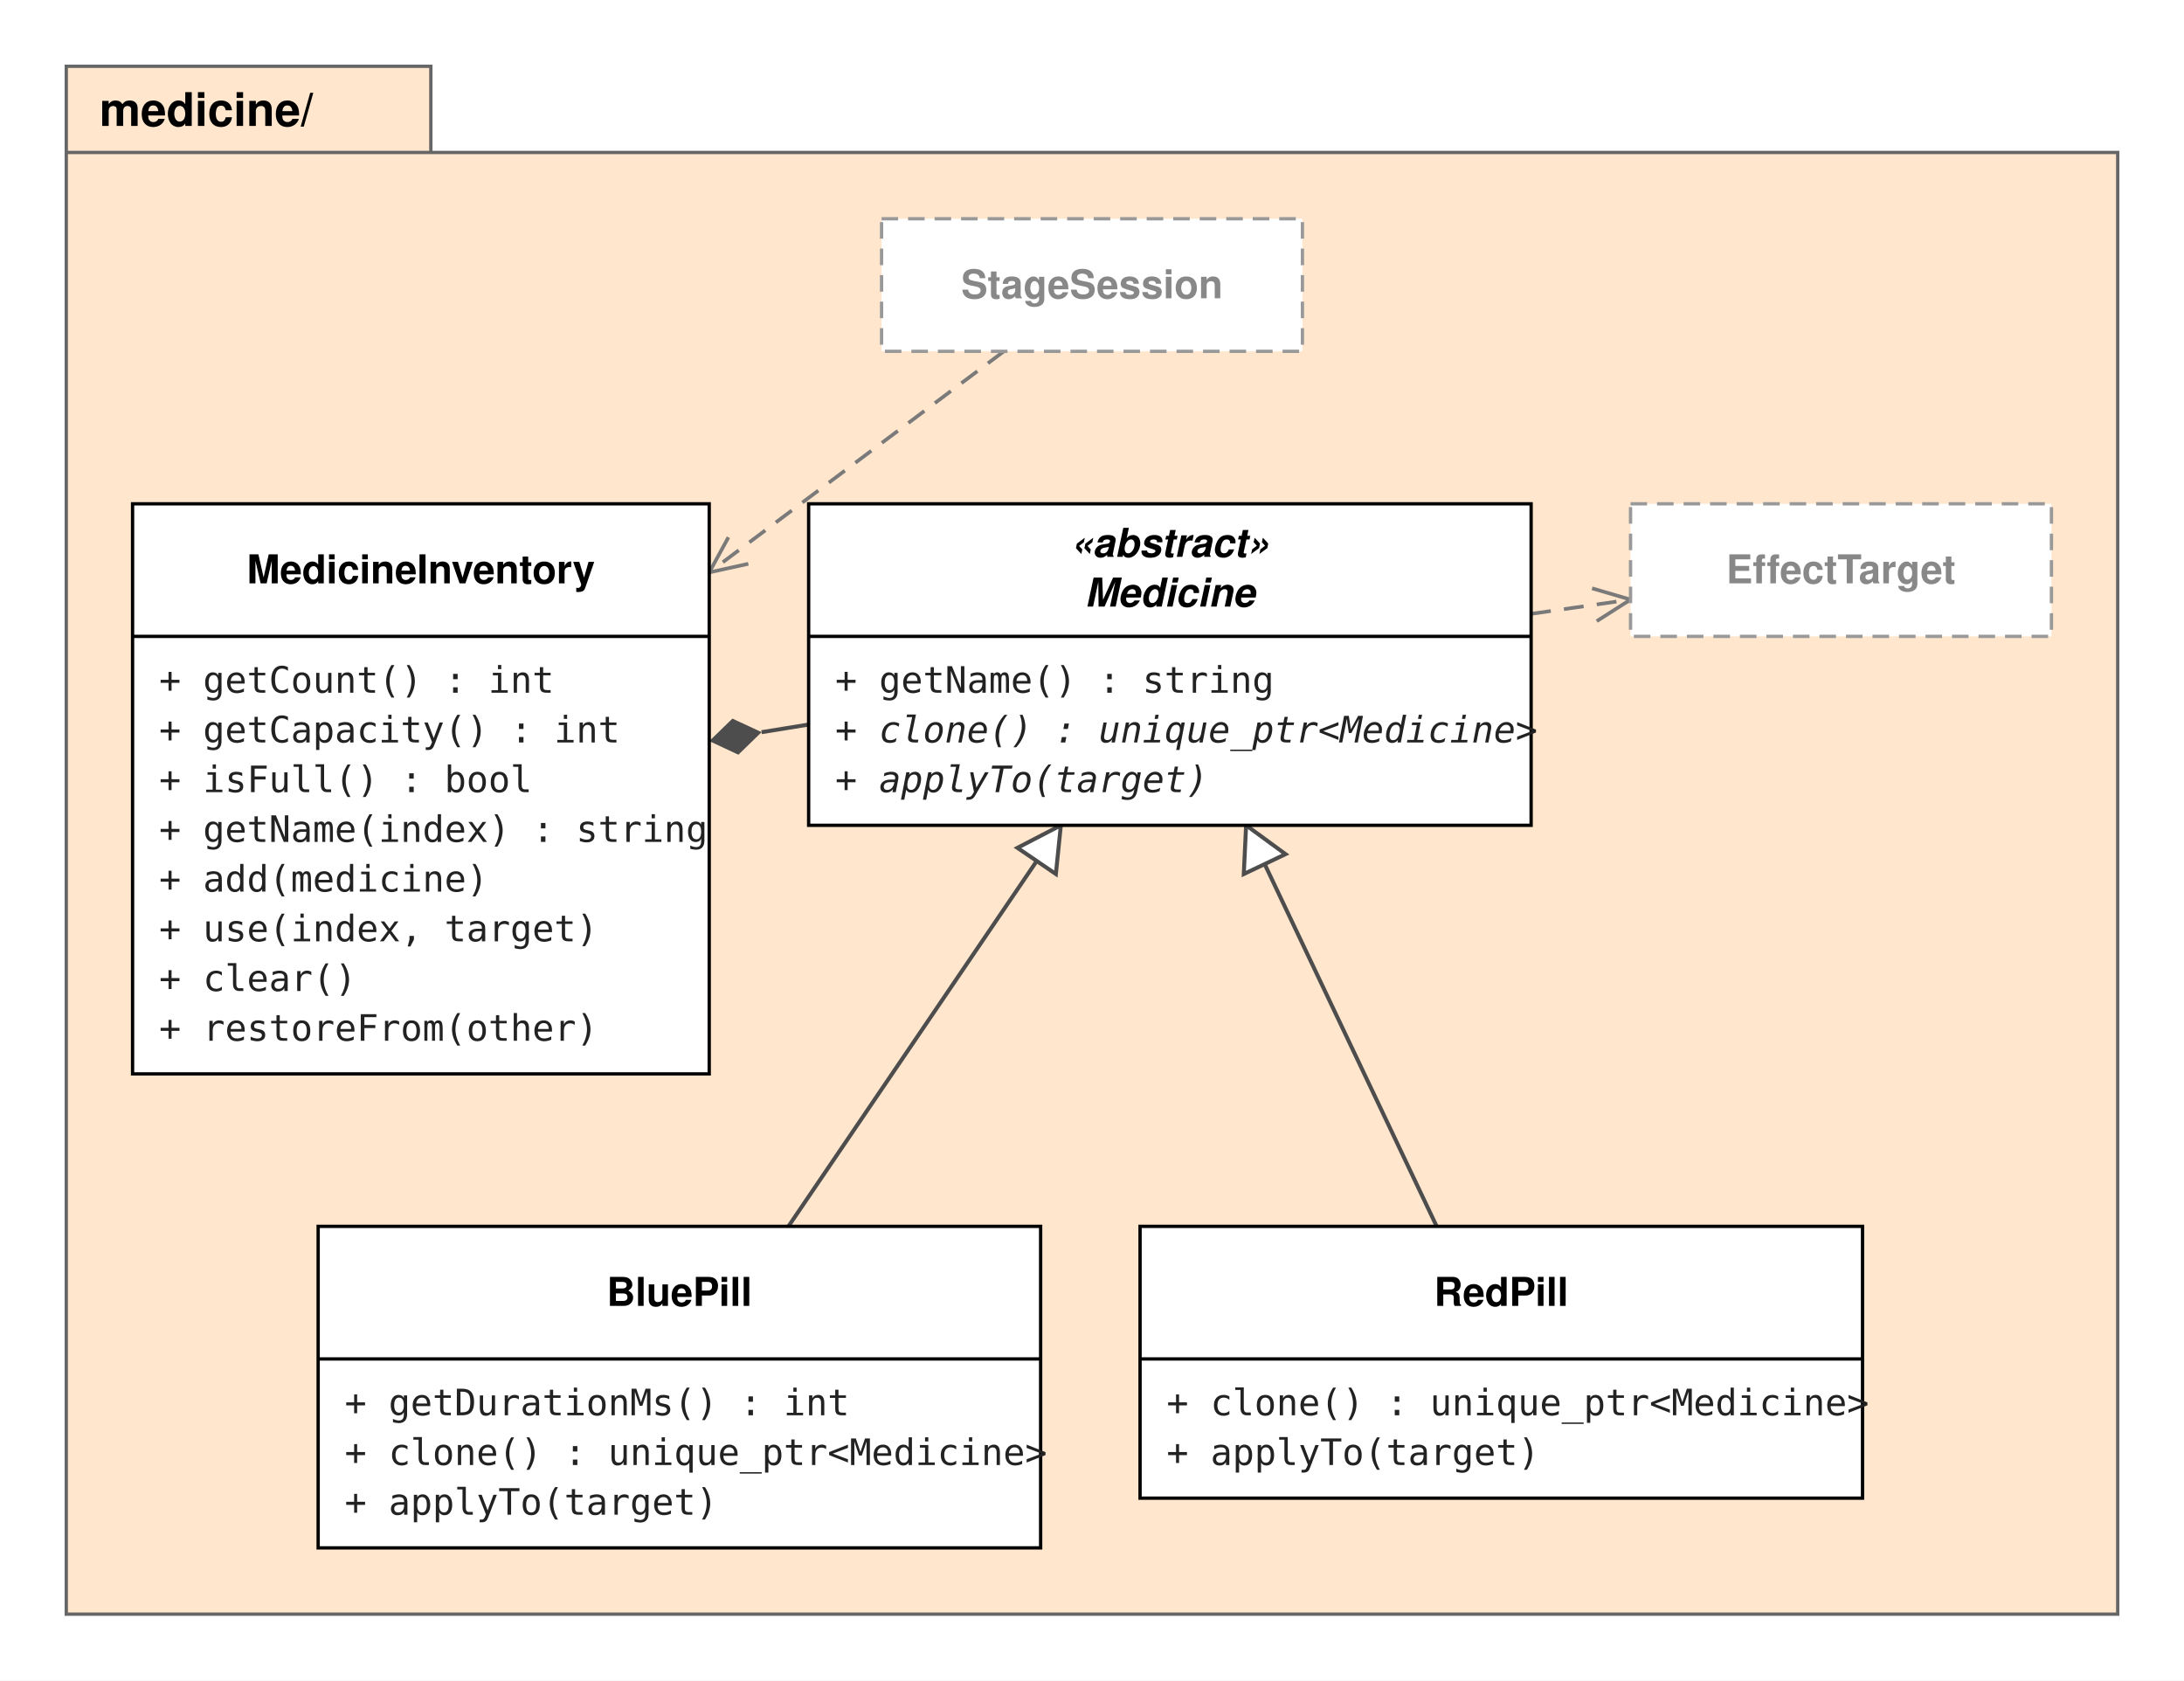
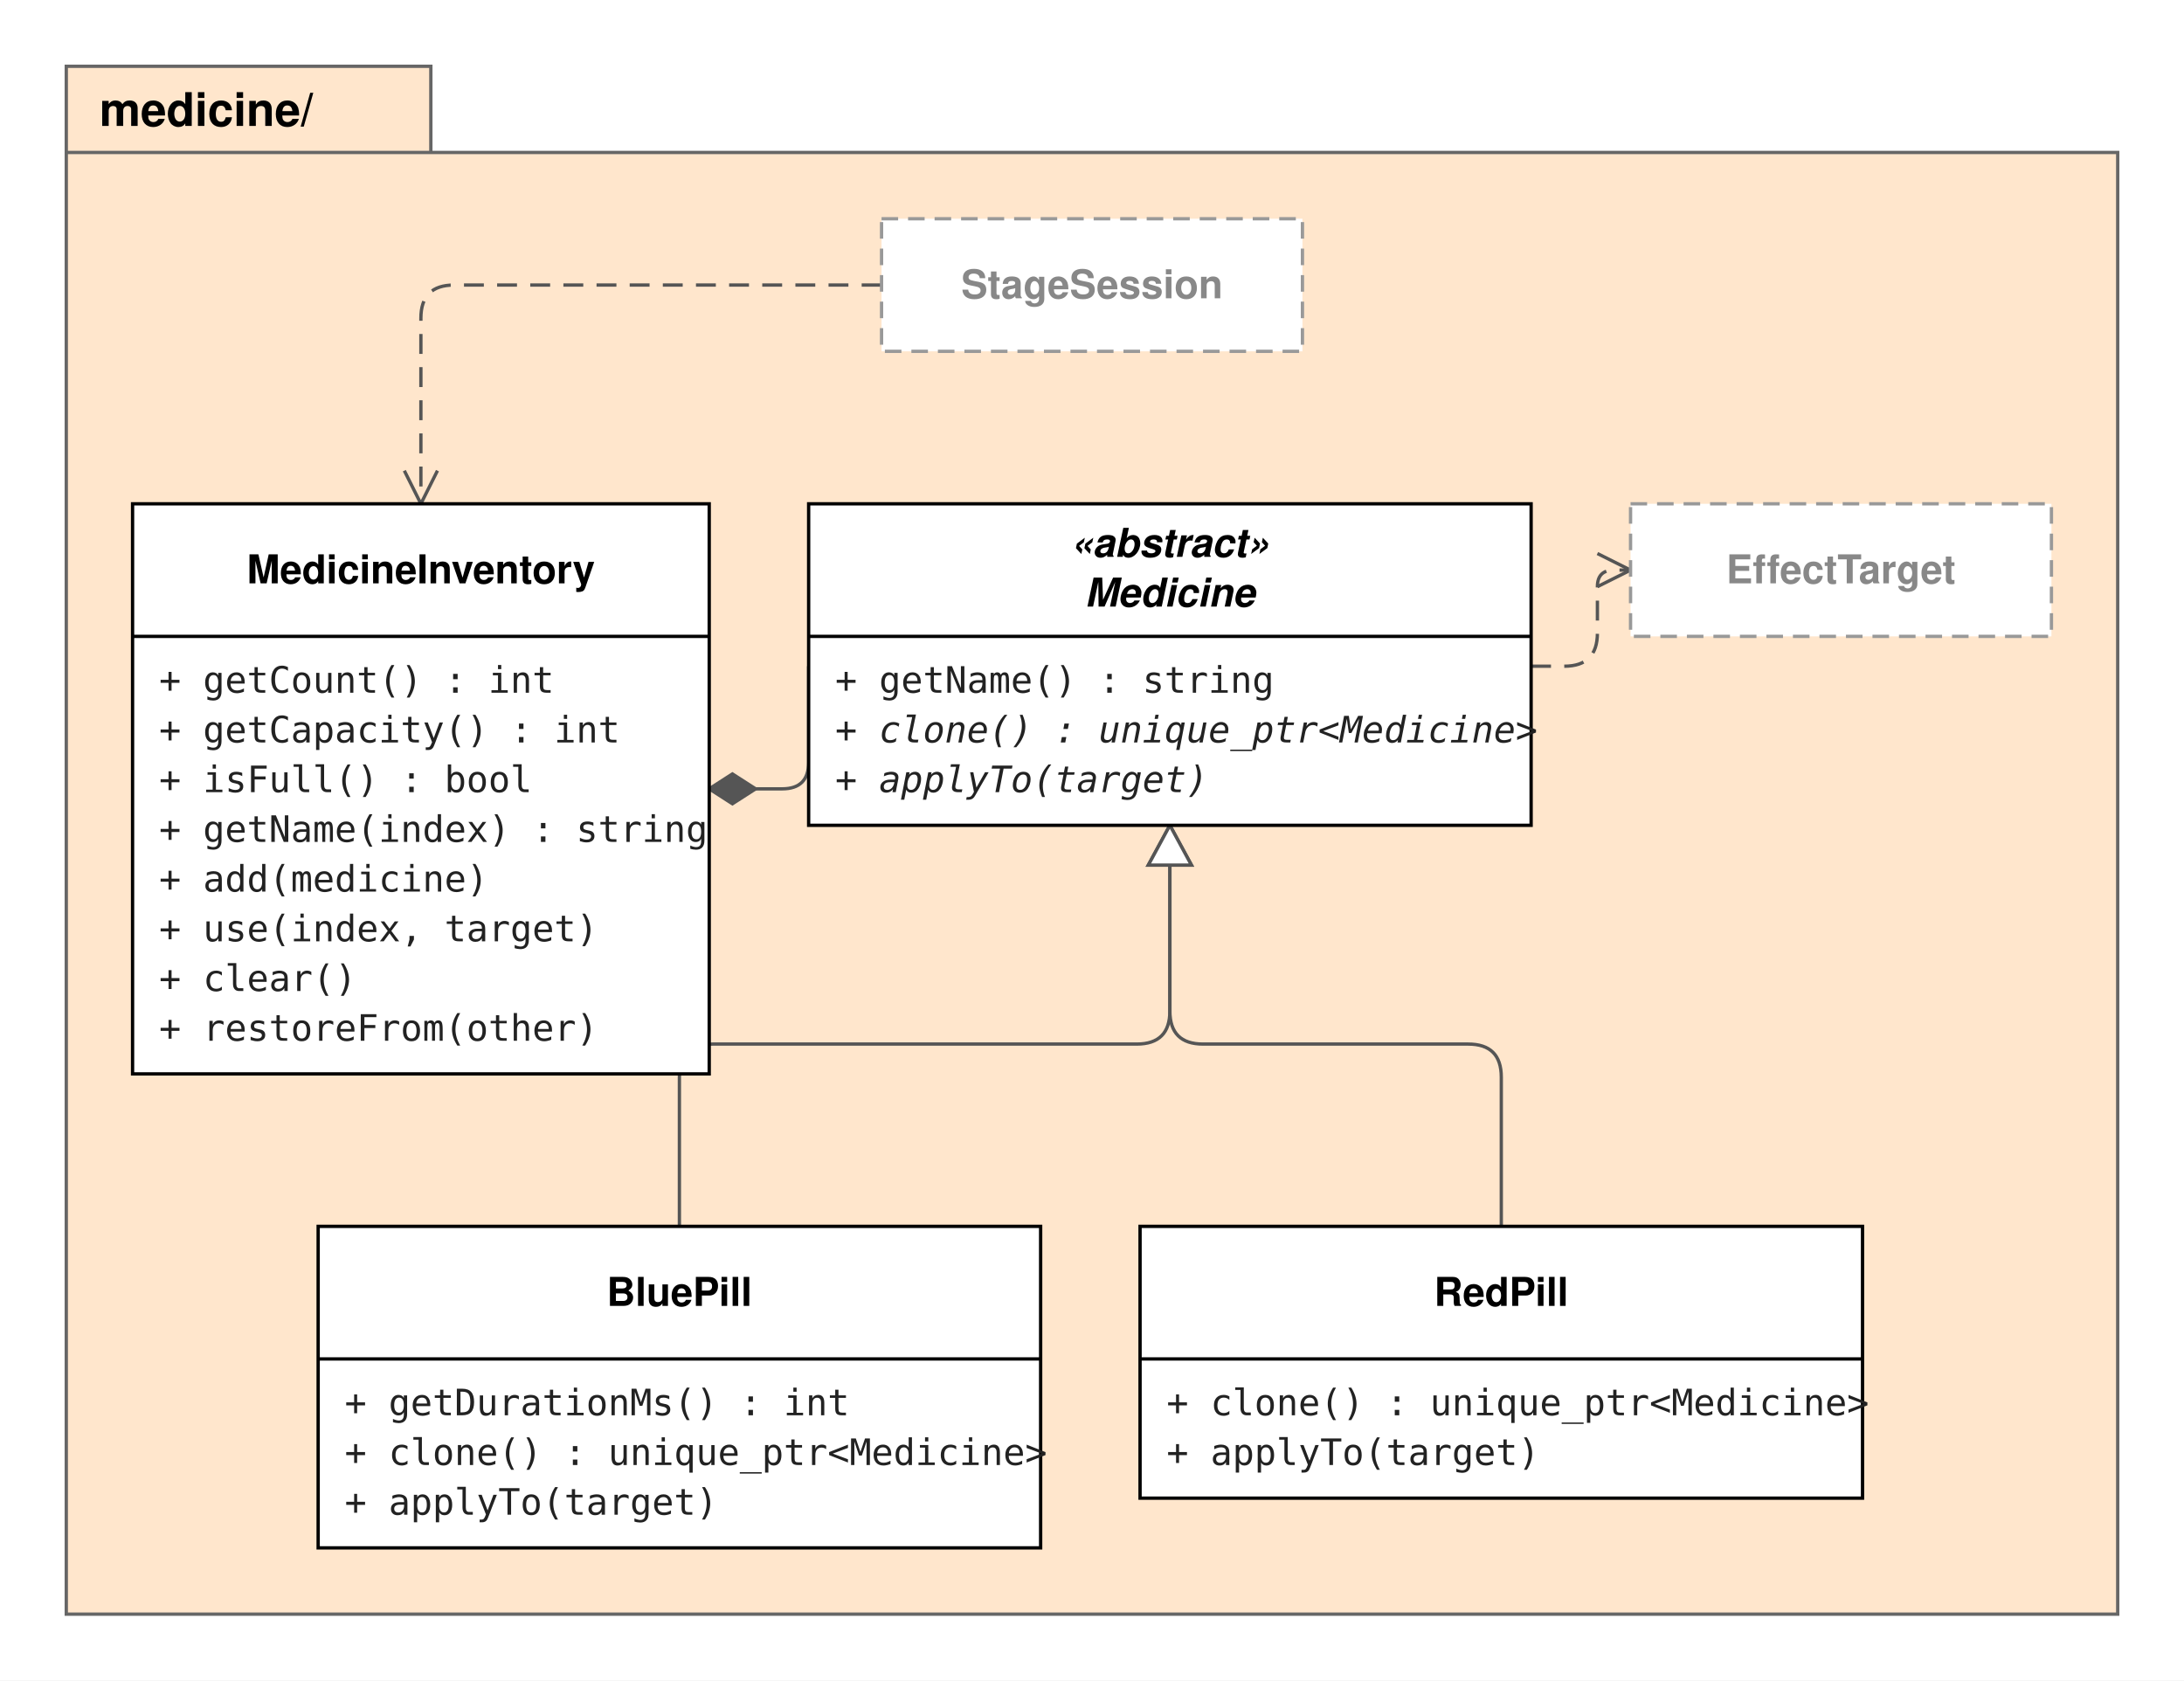
<svg xmlns="http://www.w3.org/2000/svg" width="659" height="507" viewBox="-20 -20 659 507">
  <rect x="-20" y="-20" width="659" height="507" fill="#ffffff" />
  <path d="M 0 0 L 110 0 L 110 26 L 619 26 L 619 467 L 0 467 Z" fill="#ffe6cc" stroke="none" />
  <path d="M 0 26 L 0 0 L 110 0 L 110 26 M 0 26 L 619 26 L 619 467 L 0 467 Z" fill="none" stroke="#666666" />
  <text x="10.0" y="18.0" font-family="Helvetica, Arial, 'Malgun Gothic', 'Apple SD Gothic Neo', sans-serif" font-size="14" font-weight="bold" font-style="normal" text-anchor="start" fill="#000000">medicine/</text>
-   <line x1="217.9" y1="350.0" x2="292.8" y2="239.8" stroke="#4d4d4d" stroke-width="1.2" />
-   <polygon points="300.1,229.0 298.6,243.7 287.0,235.8" fill="#ffffff" stroke="#4d4d4d" stroke-width="1.2" />
-   <line x1="413.5" y1="350.0" x2="361.6" y2="240.7" stroke="#4d4d4d" stroke-width="1.2" />
-   <polygon points="356.0,229.0 367.9,237.7 355.3,243.7" fill="#ffffff" stroke="#4d4d4d" stroke-width="1.2" />
-   <line x1="209.8" y1="200.9" x2="224.0" y2="198.6" stroke="#4d4d4d" stroke-width="1.2" />
-   <polygon points="194.0,203.6 202.8,207.7 209.8,200.9 201.0,196.8" fill="#4d4d4d" />
-   <line x1="282.9" y1="86.0" x2="194.0" y2="152.7" stroke="#7a7a7a" stroke-width="1.1" stroke-dasharray="6 4" />
-   <polyline points="199.8,142.1 194.0,152.7 205.8,150.1" fill="none" stroke="#7a7a7a" stroke-width="1.1" />
-   <line x1="442.0" y1="165.2" x2="472.0" y2="160.9" stroke="#7a7a7a" stroke-width="1.1" stroke-dasharray="6 4" />
-   <polyline points="461.8,167.4 472.0,160.9 460.4,157.5" fill="none" stroke="#7a7a7a" stroke-width="1.1" />
+   <path d="M 185.0 350.0 L 185.0 305.0 Q 185.0 295.0 195.0 295.0 L 323.0 295.0 Q 333.0 295.0 333.0 285.0 L 333.0 241.0" fill="none" stroke="#555555" />
+   <polygon points="333.0,229.0 339.5,241.0 326.5,241.0" fill="#ffffff" stroke="#555555" />
+   <path d="M 433.0 350.0 L 433.0 305.0 Q 433.0 295.0 423.0 295.0 L 343.0 295.0 Q 333.0 295.0 333.0 285.0 L 333.0 241.0" fill="none" stroke="#555555" />
+   <polygon points="333.0,229.0 339.5,241.0 326.5,241.0" fill="#ffffff" stroke="#555555" />
+   <path d="M 208.0 218.0 L 216.0 218.0 Q 224.0 218.0 224.0 210.0 L 224.0 181.0" fill="none" stroke="#555555" />
+   <polygon points="194.0,218.0 201.0,222.5 208.0,218.0 201.0,213.5" fill="#555555" stroke="#555555" />
+   <path d="M 246.0 66.0 L 117.0 66.0 Q 107.0 66.0 107.0 76.0 L 107.0 132.0" fill="none" stroke="#555555" stroke-dasharray="6 4" />
+   <polyline points="102.0,122.0 107.0,132.0 112.0,122.0" fill="none" stroke="#555555" />
+   <path d="M 442.0 181.0 L 452.0 181.0 Q 462.0 181.0 462.0 171.0 L 462.0 157.0 Q 462.0 152.0 467.0 152.0 L 472.0 152.0" fill="none" stroke="#555555" stroke-dasharray="6 4" />
+   <polyline points="462.0,157.0 472.0,152.0 462.0,147.0" fill="none" stroke="#555555" />
  <rect x="246" y="46" width="127" height="40" fill="#ffffff" stroke="#999999" stroke-dasharray="5 3" />
  <text x="309.5" y="70.0" font-family="Helvetica, Arial, 'Malgun Gothic', 'Apple SD Gothic Neo', sans-serif" font-size="12" font-weight="bold" font-style="normal" text-anchor="middle" fill="#888888">StageSession</text>
  <rect x="20" y="132" width="174" height="172" fill="#ffffff" stroke="#000000" />
  <line x1="20" y1="172" x2="194" y2="172" stroke="#000000" />
  <text x="107.0" y="156.0" font-family="Helvetica, Arial, 'Malgun Gothic', 'Apple SD Gothic Neo', sans-serif" font-size="12" font-weight="bold" font-style="normal" text-anchor="middle" fill="#000000">MedicineInventory</text>
  <text x="28.0" y="189.0" font-family="Consolas, Menlo, 'D2Coding', monospace" font-size="11" font-weight="normal" font-style="normal" text-anchor="start" fill="#222">+ getCount() : int</text>
  <text x="28.0" y="204.0" font-family="Consolas, Menlo, 'D2Coding', monospace" font-size="11" font-weight="normal" font-style="normal" text-anchor="start" fill="#222">+ getCapacity() : int</text>
  <text x="28.0" y="219.0" font-family="Consolas, Menlo, 'D2Coding', monospace" font-size="11" font-weight="normal" font-style="normal" text-anchor="start" fill="#222">+ isFull() : bool</text>
  <text x="28.0" y="234.0" font-family="Consolas, Menlo, 'D2Coding', monospace" font-size="11" font-weight="normal" font-style="normal" text-anchor="start" fill="#222">+ getName(index) : string</text>
  <text x="28.0" y="249.0" font-family="Consolas, Menlo, 'D2Coding', monospace" font-size="11" font-weight="normal" font-style="normal" text-anchor="start" fill="#222">+ add(medicine)</text>
  <text x="28.0" y="264.0" font-family="Consolas, Menlo, 'D2Coding', monospace" font-size="11" font-weight="normal" font-style="normal" text-anchor="start" fill="#222">+ use(index, target)</text>
  <text x="28.0" y="279.0" font-family="Consolas, Menlo, 'D2Coding', monospace" font-size="11" font-weight="normal" font-style="normal" text-anchor="start" fill="#222">+ clear()</text>
  <text x="28.0" y="294.0" font-family="Consolas, Menlo, 'D2Coding', monospace" font-size="11" font-weight="normal" font-style="normal" text-anchor="start" fill="#222">+ restoreFrom(other)</text>
  <rect x="224" y="132" width="218" height="97" fill="#ffffff" stroke="#000000" />
  <line x1="224" y1="172" x2="442" y2="172" stroke="#000000" />
  <text x="333.0" y="148.0" font-family="Helvetica, Arial, 'Malgun Gothic', 'Apple SD Gothic Neo', sans-serif" font-size="12" font-weight="bold" font-style="italic" text-anchor="middle" fill="#000000">«abstract»</text>
  <text x="333.0" y="163.0" font-family="Helvetica, Arial, 'Malgun Gothic', 'Apple SD Gothic Neo', sans-serif" font-size="12" font-weight="bold" font-style="italic" text-anchor="middle" fill="#000000">Medicine</text>
  <text x="232.0" y="189.0" font-family="Consolas, Menlo, 'D2Coding', monospace" font-size="11" font-weight="normal" font-style="normal" text-anchor="start" fill="#222">+ getName() : string</text>
  <text x="232.0" y="204.0" font-family="Consolas, Menlo, 'D2Coding', monospace" font-size="11" font-weight="normal" font-style="italic" text-anchor="start" fill="#222">+ clone() : unique_ptr&lt;Medicine&gt;</text>
  <text x="232.0" y="219.0" font-family="Consolas, Menlo, 'D2Coding', monospace" font-size="11" font-weight="normal" font-style="italic" text-anchor="start" fill="#222">+ applyTo(target)</text>
  <rect x="472" y="132" width="127" height="40" fill="#ffffff" stroke="#999999" stroke-dasharray="5 3" />
  <text x="535.5" y="156.0" font-family="Helvetica, Arial, 'Malgun Gothic', 'Apple SD Gothic Neo', sans-serif" font-size="12" font-weight="bold" font-style="normal" text-anchor="middle" fill="#888888">EffectTarget</text>
  <rect x="76" y="350" width="218" height="97" fill="#ffffff" stroke="#000000" />
  <line x1="76" y1="390" x2="294" y2="390" stroke="#000000" />
  <text x="185.0" y="374.0" font-family="Helvetica, Arial, 'Malgun Gothic', 'Apple SD Gothic Neo', sans-serif" font-size="12" font-weight="bold" font-style="normal" text-anchor="middle" fill="#000000">BluePill</text>
  <text x="84.0" y="407.0" font-family="Consolas, Menlo, 'D2Coding', monospace" font-size="11" font-weight="normal" font-style="normal" text-anchor="start" fill="#222">+ getDurationMs() : int</text>
  <text x="84.0" y="422.0" font-family="Consolas, Menlo, 'D2Coding', monospace" font-size="11" font-weight="normal" font-style="normal" text-anchor="start" fill="#222">+ clone() : unique_ptr&lt;Medicine&gt;</text>
  <text x="84.0" y="437.0" font-family="Consolas, Menlo, 'D2Coding', monospace" font-size="11" font-weight="normal" font-style="normal" text-anchor="start" fill="#222">+ applyTo(target)</text>
  <rect x="324" y="350" width="218" height="82" fill="#ffffff" stroke="#000000" />
  <line x1="324" y1="390" x2="542" y2="390" stroke="#000000" />
  <text x="433.0" y="374.0" font-family="Helvetica, Arial, 'Malgun Gothic', 'Apple SD Gothic Neo', sans-serif" font-size="12" font-weight="bold" font-style="normal" text-anchor="middle" fill="#000000">RedPill</text>
  <text x="332.0" y="407.0" font-family="Consolas, Menlo, 'D2Coding', monospace" font-size="11" font-weight="normal" font-style="normal" text-anchor="start" fill="#222">+ clone() : unique_ptr&lt;Medicine&gt;</text>
  <text x="332.0" y="422.0" font-family="Consolas, Menlo, 'D2Coding', monospace" font-size="11" font-weight="normal" font-style="normal" text-anchor="start" fill="#222">+ applyTo(target)</text>
</svg>
